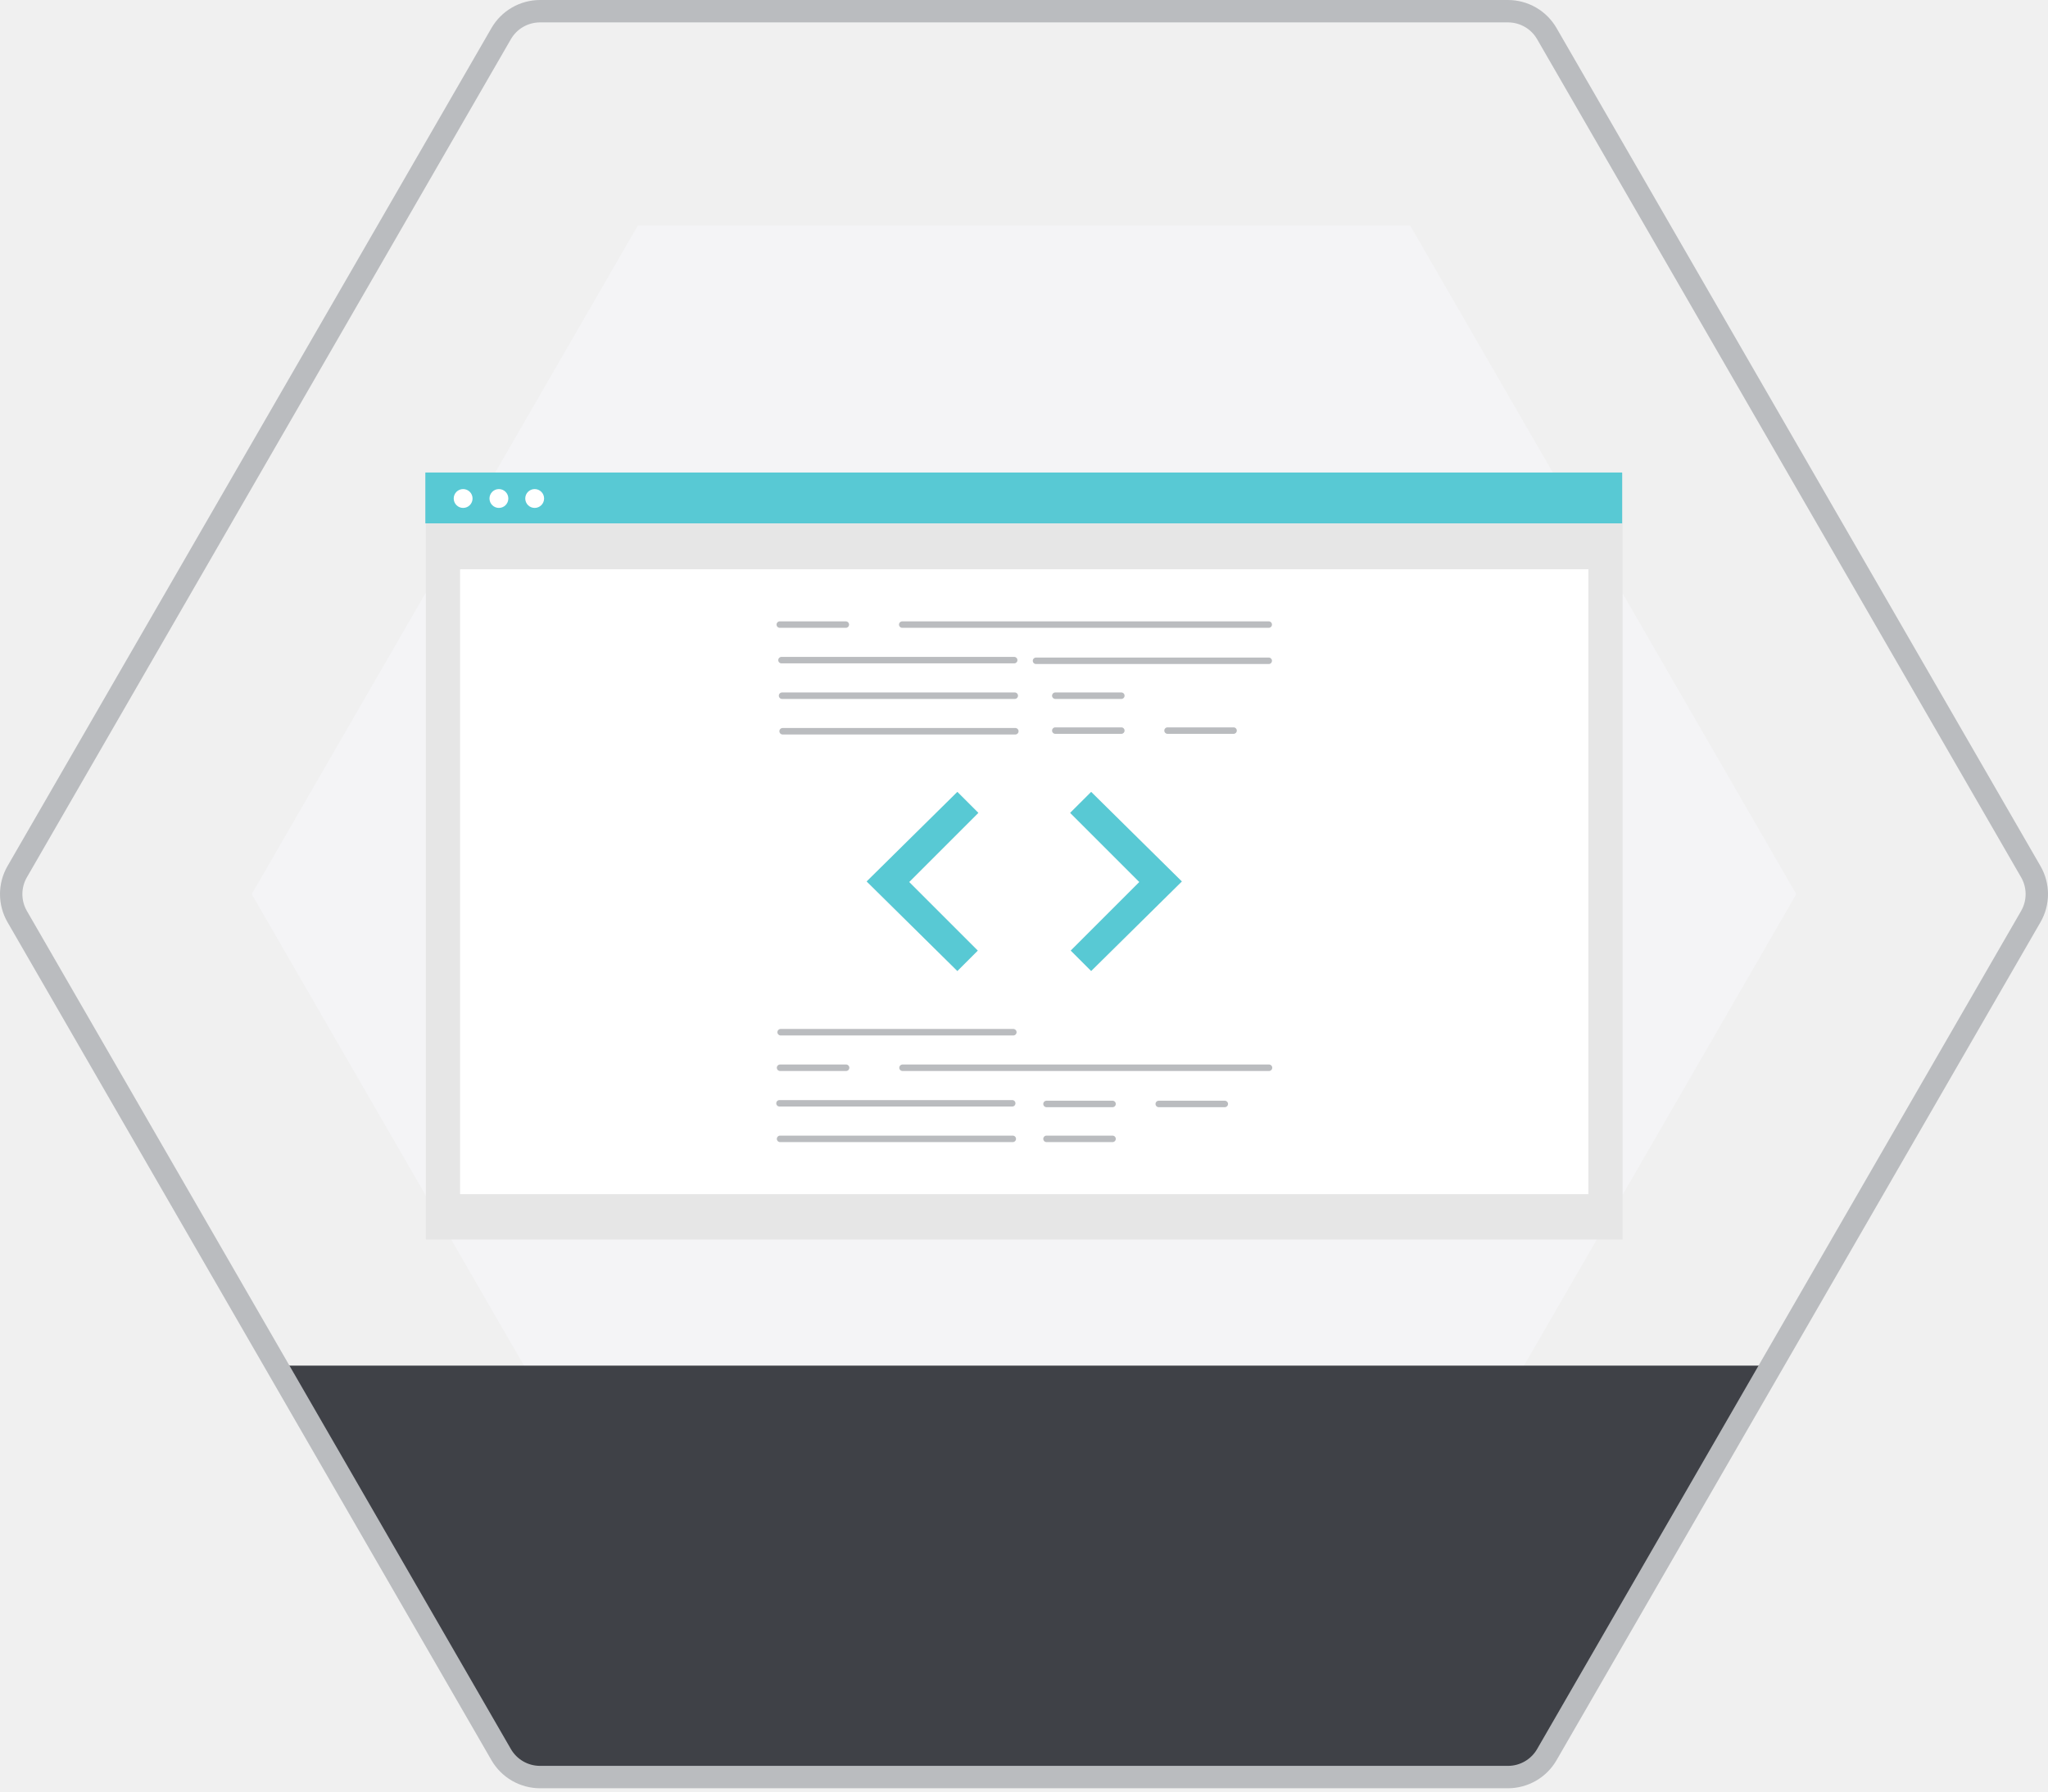
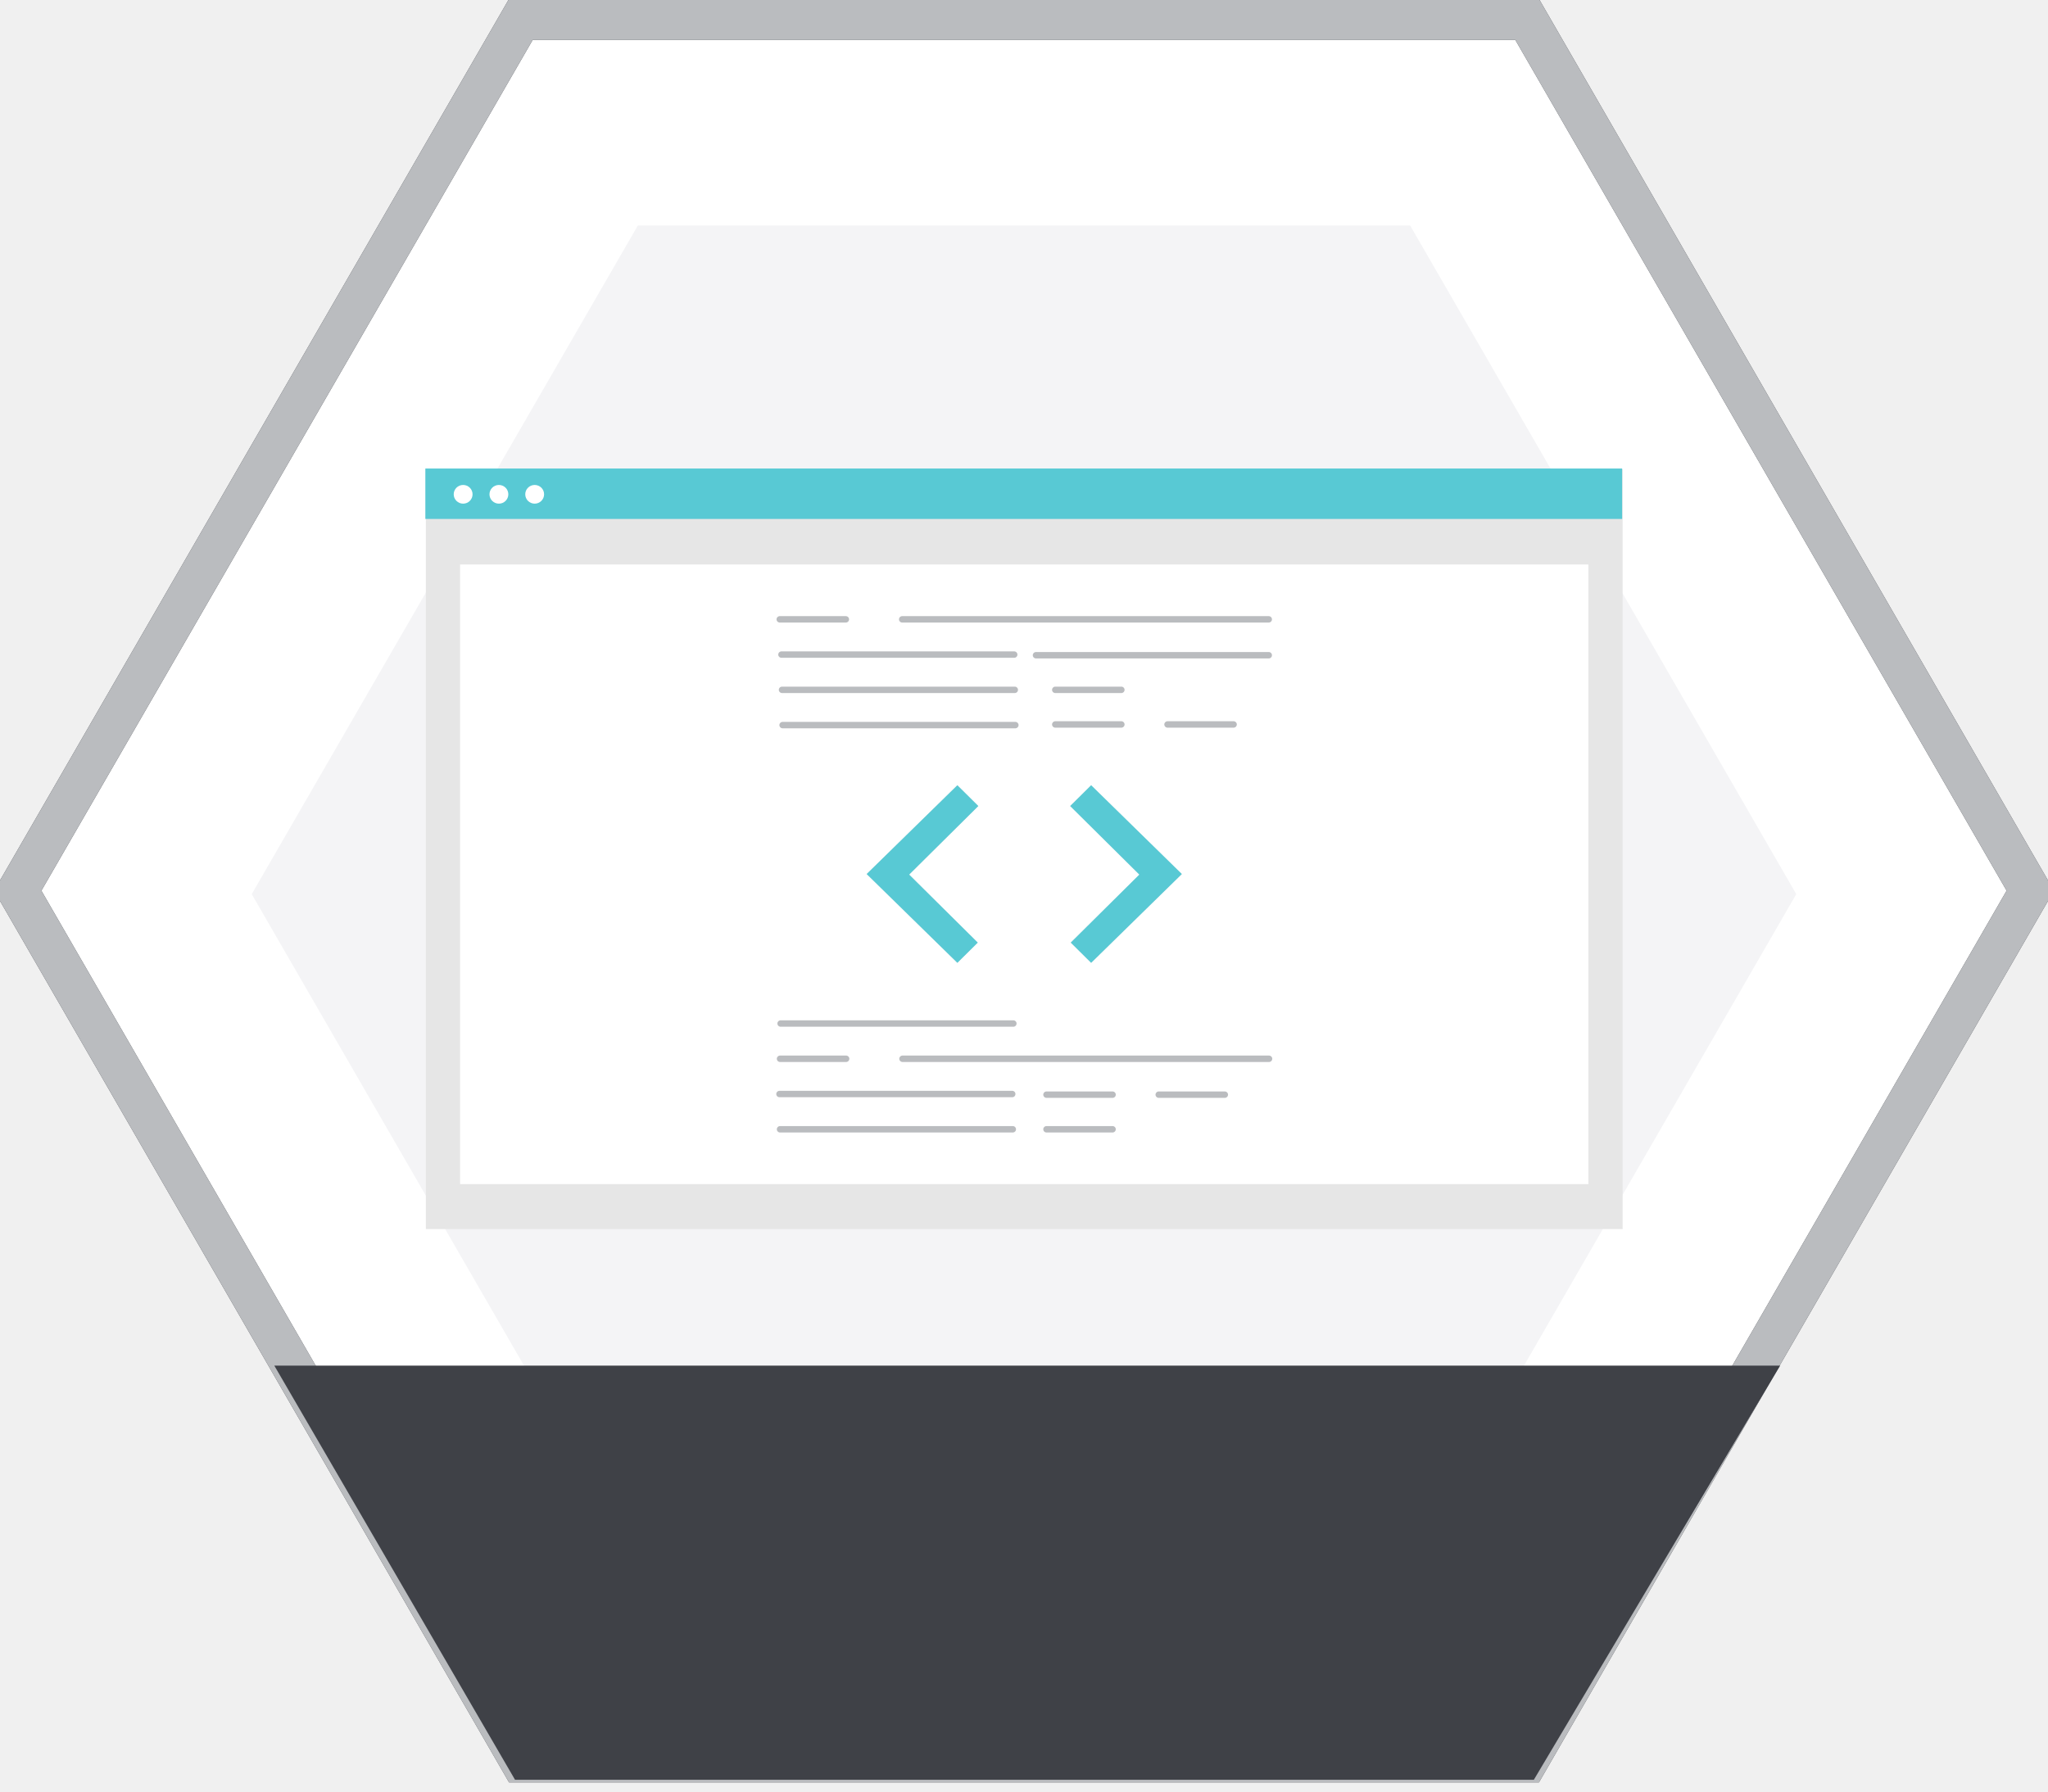
- <svg xmlns="http://www.w3.org/2000/svg" width="200" height="175" viewBox="0 0 200 175" fill="none">
-   <path d="M62.292 152.65H137.708L175.417 87.337L137.708 22.024H62.292L24.583 87.337L62.292 152.65Z" fill="#F4F4F6" />
-   <path d="M26.788 133.39H173.845L149.791 173.844H50.295L26.788 133.39Z" fill="#3F4147" />
-   <path d="M147.268 174.674H52.732C51.773 174.673 50.831 174.419 50 173.94C49.169 173.46 48.479 172.771 47.998 171.941L0.73 90.07C0.252 89.238 6.10352e-05 88.296 6.10352e-05 87.337C6.10352e-05 86.377 0.252 85.435 0.73 84.603L47.998 2.733C48.479 1.903 49.169 1.214 50 0.734C50.831 0.255 51.773 0.002 52.732 0H147.268C148.227 0.002 149.169 0.255 150 0.734C150.831 1.214 151.521 1.903 152.002 2.733L199.27 84.603C199.748 85.435 200 86.377 200 87.337C200 88.296 199.748 89.238 199.27 90.07L152.002 171.941C151.521 172.771 150.831 173.46 150 173.94C149.169 174.419 148.227 174.673 147.268 174.674ZM52.732 2.187C52.157 2.188 51.591 2.34 51.093 2.627C50.594 2.915 50.18 3.329 49.892 3.827L2.624 85.697C2.337 86.195 2.186 86.761 2.186 87.337C2.186 87.912 2.337 88.478 2.624 88.977L49.892 170.847C50.18 171.345 50.594 171.759 51.093 172.047C51.591 172.335 52.157 172.486 52.732 172.487H147.268C147.843 172.487 148.409 172.335 148.907 172.047C149.405 171.759 149.82 171.345 150.108 170.847L197.376 88.977C197.663 88.478 197.814 87.912 197.814 87.337C197.814 86.761 197.663 86.195 197.376 85.697L150.108 3.827C149.82 3.329 149.406 2.915 148.907 2.627C148.409 2.34 147.843 2.188 147.268 2.187L52.732 2.187Z" fill="#BABCBF" />
-   <path d="M158.462 46.22H41.588V121.071H158.462V46.22Z" fill="#E6E6E6" />
-   <path d="M155.12 55.608H44.93V116.643H155.12V55.608Z" fill="white" />
-   <path d="M158.412 46.154H41.538V51.119H158.412V46.154Z" fill="#58C9D4" />
-   <path d="M45.228 49.613C45.736 49.613 46.148 49.201 46.148 48.692C46.148 48.184 45.736 47.772 45.228 47.772C44.72 47.772 44.308 48.184 44.308 48.692C44.308 49.201 44.72 49.613 45.228 49.613Z" fill="white" />
-   <path d="M48.721 49.613C49.23 49.613 49.642 49.201 49.642 48.692C49.642 48.184 49.23 47.772 48.721 47.772C48.213 47.772 47.801 48.184 47.801 48.692C47.801 49.201 48.213 49.613 48.721 49.613Z" fill="white" />
-   <path d="M52.214 49.613C52.723 49.613 53.135 49.201 53.135 48.692C53.135 48.184 52.723 47.772 52.214 47.772C51.706 47.772 51.294 48.184 51.294 48.692C51.294 49.201 51.706 49.613 52.214 49.613Z" fill="white" />
-   <path d="M123.941 61.325H88.067C87.99 61.315 87.92 61.277 87.869 61.219C87.818 61.161 87.79 61.087 87.79 61.009C87.79 60.932 87.818 60.857 87.869 60.799C87.92 60.741 87.99 60.704 88.067 60.694H123.941C124.018 60.704 124.088 60.741 124.139 60.799C124.19 60.857 124.218 60.932 124.218 61.009C124.218 61.087 124.19 61.161 124.139 61.219C124.088 61.277 124.018 61.315 123.941 61.325V61.325Z" fill="#BABCBF" />
-   <path d="M99.084 64.797H76.275C76.198 64.787 76.128 64.75 76.077 64.692C76.026 64.634 75.998 64.559 75.998 64.482C75.998 64.404 76.026 64.33 76.077 64.272C76.128 64.214 76.198 64.176 76.275 64.166H99.084C99.16 64.176 99.231 64.214 99.282 64.272C99.332 64.33 99.361 64.404 99.361 64.482C99.361 64.559 99.332 64.634 99.282 64.692C99.231 64.75 99.16 64.787 99.084 64.797V64.797Z" fill="#BABCBF" />
-   <path d="M123.941 64.861H101.132C101.056 64.85 100.985 64.813 100.934 64.755C100.883 64.697 100.855 64.622 100.855 64.545C100.855 64.468 100.883 64.393 100.934 64.335C100.985 64.277 101.056 64.239 101.132 64.229H123.941C124.018 64.239 124.088 64.277 124.139 64.335C124.19 64.393 124.218 64.468 124.218 64.545C124.218 64.622 124.19 64.697 124.139 64.755C124.088 64.813 124.018 64.85 123.941 64.861H123.941Z" fill="#BABCBF" />
-   <path d="M99.139 68.27H76.33C76.254 68.26 76.183 68.222 76.133 68.164C76.082 68.106 76.054 68.031 76.054 67.954C76.054 67.877 76.082 67.802 76.133 67.744C76.183 67.686 76.254 67.649 76.33 67.638H99.139C99.216 67.649 99.286 67.686 99.337 67.744C99.388 67.802 99.416 67.877 99.416 67.954C99.416 68.031 99.388 68.106 99.337 68.164C99.286 68.222 99.216 68.26 99.139 68.27V68.27Z" fill="#BABCBF" />
-   <path d="M99.195 71.742H76.386C76.309 71.732 76.239 71.695 76.188 71.637C76.137 71.579 76.109 71.504 76.109 71.427C76.109 71.349 76.137 71.275 76.188 71.217C76.239 71.159 76.309 71.121 76.386 71.111H99.195C99.271 71.121 99.341 71.159 99.392 71.217C99.443 71.275 99.471 71.349 99.471 71.427C99.471 71.504 99.443 71.579 99.392 71.637C99.341 71.695 99.271 71.732 99.195 71.742V71.742Z" fill="#BABCBF" />
-   <path d="M109.547 68.27H103.014C102.938 68.26 102.868 68.222 102.817 68.164C102.766 68.106 102.738 68.031 102.738 67.954C102.738 67.877 102.766 67.802 102.817 67.744C102.868 67.686 102.938 67.649 103.014 67.638H109.547C109.624 67.649 109.694 67.686 109.745 67.744C109.796 67.802 109.824 67.877 109.824 67.954C109.824 68.031 109.796 68.106 109.745 68.164C109.694 68.222 109.624 68.26 109.547 68.27V68.27Z" fill="#BABCBF" />
-   <path d="M109.547 71.679H103.014C102.938 71.669 102.868 71.632 102.817 71.573C102.766 71.515 102.738 71.441 102.738 71.364C102.738 71.286 102.766 71.212 102.817 71.154C102.868 71.096 102.938 71.058 103.014 71.048H109.547C109.624 71.058 109.694 71.096 109.745 71.154C109.796 71.212 109.824 71.286 109.824 71.364C109.824 71.441 109.796 71.515 109.745 71.573C109.694 71.632 109.624 71.669 109.547 71.679V71.679Z" fill="#BABCBF" />
-   <path d="M120.509 71.679H113.976C113.899 71.669 113.829 71.632 113.778 71.573C113.727 71.515 113.699 71.441 113.699 71.364C113.699 71.286 113.727 71.212 113.778 71.154C113.829 71.096 113.899 71.058 113.976 71.048H120.509C120.585 71.058 120.655 71.096 120.706 71.154C120.757 71.212 120.785 71.286 120.785 71.364C120.785 71.441 120.757 71.515 120.706 71.573C120.655 71.632 120.585 71.669 120.509 71.679V71.679Z" fill="#BABCBF" />
-   <path d="M82.641 61.325H76.109C76.032 61.315 75.962 61.277 75.911 61.219C75.86 61.161 75.832 61.087 75.832 61.009C75.832 60.932 75.86 60.857 75.911 60.799C75.962 60.741 76.032 60.704 76.109 60.694H82.641C82.718 60.704 82.788 60.741 82.839 60.799C82.89 60.857 82.918 60.932 82.918 61.009C82.918 61.087 82.89 61.161 82.839 61.219C82.788 61.277 82.718 61.315 82.641 61.325Z" fill="#BABCBF" />
-   <path d="M99.001 101.14H76.192C76.115 101.13 76.045 101.092 75.994 101.034C75.943 100.976 75.915 100.902 75.915 100.824C75.915 100.747 75.943 100.672 75.994 100.614C76.045 100.556 76.115 100.519 76.192 100.509H99.001C99.077 100.519 99.148 100.556 99.199 100.614C99.249 100.672 99.278 100.747 99.278 100.824C99.278 100.902 99.249 100.976 99.199 101.034C99.148 101.092 99.077 101.13 99.001 101.14H99.001Z" fill="#BABCBF" />
-   <path d="M98.89 108.085H76.081C76.005 108.075 75.934 108.037 75.883 107.979C75.832 107.921 75.804 107.846 75.804 107.769C75.804 107.692 75.832 107.617 75.883 107.559C75.934 107.501 76.005 107.464 76.081 107.454H98.89C98.967 107.464 99.037 107.501 99.088 107.559C99.139 107.617 99.167 107.692 99.167 107.769C99.167 107.846 99.139 107.921 99.088 107.979C99.037 108.037 98.967 108.075 98.89 108.085H98.89Z" fill="#BABCBF" />
-   <path d="M98.945 111.557H76.137C76.06 111.547 75.99 111.51 75.939 111.452C75.888 111.394 75.86 111.319 75.86 111.242C75.86 111.164 75.888 111.09 75.939 111.032C75.99 110.974 76.06 110.936 76.137 110.926H98.945C99.022 110.936 99.092 110.974 99.143 111.032C99.194 111.09 99.222 111.164 99.222 111.242C99.222 111.319 99.194 111.394 99.143 111.452C99.092 111.51 99.022 111.547 98.945 111.557H98.945Z" fill="#BABCBF" />
-   <path d="M108.689 108.148H102.156C102.08 108.138 102.009 108.1 101.959 108.042C101.908 107.984 101.88 107.91 101.88 107.832C101.88 107.755 101.908 107.681 101.959 107.622C102.009 107.564 102.08 107.527 102.156 107.517H108.689C108.766 107.527 108.836 107.564 108.887 107.622C108.938 107.681 108.966 107.755 108.966 107.832C108.966 107.91 108.938 107.984 108.887 108.042C108.836 108.1 108.766 108.138 108.689 108.148V108.148Z" fill="#BABCBF" />
-   <path d="M108.689 111.557H102.156C102.08 111.547 102.009 111.51 101.959 111.452C101.908 111.394 101.88 111.319 101.88 111.242C101.88 111.164 101.908 111.09 101.959 111.032C102.009 110.974 102.08 110.936 102.156 110.926H108.689C108.766 110.936 108.836 110.974 108.887 111.032C108.938 111.09 108.966 111.164 108.966 111.242C108.966 111.319 108.938 111.394 108.887 111.452C108.836 111.51 108.766 111.547 108.689 111.557V111.557Z" fill="#BABCBF" />
-   <path d="M119.65 108.148H113.118C113.041 108.138 112.971 108.1 112.92 108.042C112.869 107.984 112.841 107.91 112.841 107.832C112.841 107.755 112.869 107.681 112.92 107.622C112.971 107.564 113.041 107.527 113.118 107.517H119.65C119.727 107.527 119.797 107.564 119.848 107.622C119.899 107.681 119.927 107.755 119.927 107.832C119.927 107.91 119.899 107.984 119.848 108.042C119.797 108.1 119.727 108.138 119.65 108.148V108.148Z" fill="#BABCBF" />
-   <path d="M123.969 104.612H88.095C88.018 104.602 87.948 104.565 87.897 104.507C87.846 104.449 87.818 104.374 87.818 104.297C87.818 104.22 87.846 104.145 87.897 104.087C87.948 104.029 88.018 103.991 88.095 103.981H123.969C124.045 103.991 124.116 104.029 124.166 104.087C124.217 104.145 124.245 104.22 124.245 104.297C124.245 104.374 124.217 104.449 124.166 104.507C124.116 104.565 124.045 104.602 123.969 104.612V104.612Z" fill="#BABCBF" />
-   <path d="M82.669 104.612H76.137C76.06 104.602 75.99 104.565 75.939 104.507C75.888 104.449 75.86 104.374 75.86 104.297C75.86 104.22 75.888 104.145 75.939 104.087C75.99 104.029 76.06 103.991 76.137 103.981H82.669C82.746 103.991 82.816 104.029 82.867 104.087C82.918 104.145 82.946 104.22 82.946 104.297C82.946 104.374 82.918 104.449 82.867 104.507C82.816 104.565 82.746 104.602 82.669 104.612V104.612Z" fill="#BABCBF" />
-   <path d="M93.492 77.352L84.635 86.099L93.492 94.846L95.485 92.853L88.787 86.154L95.541 79.4L93.492 77.352Z" fill="#E6E6E6" />
-   <path d="M106.558 77.352L115.415 86.099L106.558 94.846L104.565 92.853L111.263 86.154L104.509 79.4L106.558 77.352Z" fill="#E6E6E6" />
-   <path d="M93.492 77.352L84.635 86.099L93.492 94.846L95.485 92.853L88.787 86.154L95.541 79.4L93.492 77.352Z" fill="#58C9D4" />
-   <path d="M106.558 77.352L115.415 86.099L106.558 94.846L104.565 92.853L111.263 86.154L104.509 79.4L106.558 77.352Z" fill="#58C9D4" />
+ <svg xmlns="http://www.w3.org/2000/svg" class="badge brasiljs" width="400" height="350" viewBox="0 0 400 350" fill="none">
+   <path class="badge-border--hidden" fill="#FFFFFF" d="M298.268 3.795L396.536 174L298.268 344.205L101.732 344.205L3.464 174L101.732 3.795L298.268 3.795Z" stroke="#3F4147" stroke-width="8" />
+   <path class="badge-border" d="M298.268 3.795L396.536 174L298.268 344.205L101.732 344.205L3.464 174L101.732 3.795L298.268 3.795Z" stroke="#BABCBF" stroke-width="8" />
+   <path class="badge__bg" d="M124.583 305.3H275.416L350.833 174.674L275.417 44.049H124.583L49.166 174.674L124.583 305.3Z" fill="#F4F4F6" />
+   <path d="M53.575 266.78H347.689L299.581 347.689H100.589L53.575 266.78Z" fill="#3F4147" />
+   <path d="M316.923 91.663H83.177V240.105H316.923V91.663Z" fill="#E6E6E6" />
+   <path d="M310.239 110.281H89.861V231.323H310.239V110.281Z" fill="white" />
+   <path d="M316.823 91.531H83.077V101.378H316.823V91.531Z" fill="#58C9D4" />
+   <path d="M90.456 98.391C91.473 98.391 92.297 97.573 92.297 96.566C92.297 95.558 91.473 94.74 90.456 94.74C89.44 94.74 88.616 95.558 88.616 96.566C88.616 97.573 89.44 98.391 90.456 98.391Z" fill="white" />
+   <path d="M97.442 98.391C98.459 98.391 99.283 97.573 99.283 96.566C99.283 95.558 98.459 94.74 97.442 94.74C96.426 94.74 95.602 95.558 95.602 96.566C95.602 97.573 96.426 98.391 97.442 98.391Z" fill="white" />
+   <path d="M104.429 98.391C105.445 98.391 106.269 97.573 106.269 96.566C106.269 95.558 105.445 94.74 104.429 94.74C103.412 94.74 102.588 95.558 102.588 96.566C102.588 97.573 103.412 98.391 104.429 98.391Z" fill="white" />
+   <g class="content">
+     <path d="M165.283 121.618H152.218C152.065 121.598 151.924 121.524 151.822 121.409C151.72 121.293 151.664 121.145 151.664 120.992C151.664 120.839 151.72 120.691 151.822 120.576C151.924 120.461 152.065 120.386 152.218 120.366H165.283C165.436 120.386 165.577 120.461 165.679 120.576C165.78 120.691 165.837 120.839 165.837 120.992C165.837 121.145 165.78 121.293 165.679 121.409C165.577 121.524 165.436 121.598 165.283 121.618Z" fill="#BABCBF" />
+     <path d="M247.882 121.618H176.134C175.981 121.598 175.84 121.524 175.738 121.409C175.636 121.293 175.58 121.145 175.58 120.992C175.58 120.839 175.636 120.691 175.738 120.576C175.84 120.461 175.981 120.386 176.134 120.366H247.882C248.035 120.386 248.176 120.461 248.277 120.576C248.379 120.691 248.435 120.839 248.435 120.992C248.435 121.145 248.379 121.293 248.277 121.409C248.176 121.524 248.035 121.598 247.882 121.618Z" fill="#BABCBF" />
+     <path d="M198.168 128.505H152.55C152.397 128.485 152.256 128.41 152.154 128.295C152.052 128.18 151.996 128.032 151.996 127.879C151.996 127.726 152.052 127.578 152.154 127.462C152.256 127.347 152.397 127.273 152.55 127.253H198.168C198.321 127.273 198.461 127.347 198.563 127.462C198.665 127.578 198.721 127.726 198.721 127.879C198.721 128.032 198.665 128.18 198.563 128.295C198.461 128.41 198.321 128.485 198.168 128.505Z" fill="#BABCBF" />
+     <path d="M247.882 128.63H202.264C202.111 128.61 201.97 128.535 201.869 128.42C201.767 128.305 201.711 128.157 201.711 128.004C201.711 127.851 201.767 127.703 201.869 127.588C201.97 127.472 202.111 127.398 202.264 127.378H247.882C248.035 127.398 248.176 127.472 248.277 127.588C248.379 127.703 248.435 127.851 248.435 128.004C248.435 128.157 248.379 128.305 248.277 128.42C248.176 128.535 248.035 128.61 247.882 128.63H247.882Z" fill="#BABCBF" />
+     <path d="M198.278 135.391H152.661C152.507 135.371 152.367 135.297 152.265 135.182C152.163 135.066 152.107 134.919 152.107 134.765C152.107 134.612 152.163 134.464 152.265 134.349C152.367 134.234 152.507 134.159 152.661 134.139H198.278C198.431 134.159 198.572 134.234 198.674 134.349C198.776 134.464 198.832 134.612 198.832 134.765C198.832 134.919 198.776 135.066 198.674 135.182C198.572 135.297 198.431 135.371 198.278 135.391Z" fill="#BABCBF" />
+     <path d="M219.094 135.391H206.029C205.876 135.371 205.735 135.297 205.633 135.182C205.531 135.066 205.475 134.919 205.475 134.765C205.475 134.612 205.531 134.464 205.633 134.349C205.735 134.234 205.876 134.159 206.029 134.139H219.094C219.247 134.159 219.388 134.234 219.49 134.349C219.591 134.464 219.648 134.612 219.648 134.765C219.648 134.919 219.591 135.066 219.49 135.182C219.388 135.297 219.247 135.371 219.094 135.391Z" fill="#BABCBF" />
+     <path d="M198.389 142.278H152.771C152.618 142.258 152.478 142.183 152.376 142.068C152.274 141.953 152.218 141.805 152.218 141.652C152.218 141.499 152.274 141.351 152.376 141.236C152.478 141.12 152.618 141.046 152.771 141.026H198.389C198.542 141.046 198.683 141.12 198.785 141.236C198.886 141.351 198.943 141.499 198.943 141.652C198.943 141.805 198.886 141.953 198.785 142.068C198.683 142.183 198.542 142.258 198.389 142.278Z" fill="#BABCBF" />
+     <path d="M219.094 142.153H206.029C205.876 142.133 205.735 142.058 205.633 141.943C205.531 141.828 205.475 141.68 205.475 141.527C205.475 141.374 205.531 141.226 205.633 141.11C205.735 140.995 205.876 140.921 206.029 140.901H219.094C219.247 140.921 219.388 140.995 219.49 141.11C219.591 141.226 219.648 141.374 219.648 141.527C219.648 141.68 219.591 141.828 219.49 141.943C219.388 142.058 219.247 142.133 219.094 142.153Z" fill="#BABCBF" />
+     <path d="M241.017 142.153H227.952C227.799 142.133 227.658 142.058 227.556 141.943C227.454 141.828 227.398 141.68 227.398 141.527C227.398 141.374 227.454 141.226 227.556 141.11C227.658 140.995 227.799 140.921 227.952 140.901H241.017C241.17 140.921 241.311 140.995 241.413 141.11C241.514 141.226 241.571 141.374 241.571 141.527C241.571 141.68 241.514 141.828 241.413 141.943C241.311 142.058 241.17 142.133 241.017 142.153Z" fill="#BABCBF" />
+     <g class="tag left">
+       <path d="M186.985 153.402L169.269 170.749L186.985 188.096L190.971 184.144L177.573 170.859L191.081 157.464L186.985 153.402Z" fill="#E6E6E6" />
+       <path d="M213.115 153.402L230.83 170.749L213.115 188.096L209.129 184.144L222.526 170.859L209.018 157.464L213.115 153.402Z" fill="#E6E6E6" />
+     </g>
+     <g class="tag right">
+       <path d="M186.985 153.402L169.269 170.749L186.985 188.096L190.971 184.144L177.573 170.859L191.081 157.464L186.985 153.402Z" fill="#58C9D4" />
+       <path d="M213.115 153.402L230.83 170.749L213.115 188.096L209.129 184.144L222.526 170.859L209.018 157.464L213.115 153.402Z" fill="#58C9D4" />
+     </g>
+     <path d="M198.001 200.579H152.384C152.231 200.559 152.09 200.484 151.988 200.369C151.886 200.254 151.83 200.106 151.83 199.953C151.83 199.799 151.886 199.651 151.988 199.536C152.09 199.421 152.231 199.346 152.384 199.326H198.001C198.155 199.346 198.295 199.421 198.397 199.536C198.499 199.651 198.555 199.799 198.555 199.953C198.555 200.106 198.499 200.254 198.397 200.369C198.295 200.484 198.155 200.559 198.001 200.579H198.001Z" fill="#BABCBF" />
+     <path d="M165.338 207.465H152.273C152.12 207.445 151.979 207.371 151.877 207.255C151.776 207.14 151.719 206.992 151.719 206.839C151.719 206.686 151.776 206.538 151.877 206.423C151.979 206.308 152.12 206.233 152.273 206.213H165.338C165.491 206.233 165.632 206.308 165.734 206.423C165.836 206.538 165.892 206.686 165.892 206.839C165.892 206.992 165.836 207.14 165.734 207.255C165.632 207.371 165.491 207.445 165.338 207.465Z" fill="#BABCBF" />
+     <path d="M247.937 207.465H176.189C176.036 207.445 175.895 207.371 175.794 207.255C175.692 207.14 175.635 206.992 175.635 206.839C175.635 206.686 175.692 206.538 175.794 206.423C175.895 206.308 176.036 206.233 176.189 206.213H247.937C248.09 206.233 248.231 206.308 248.333 206.423C248.435 206.538 248.491 206.686 248.491 206.839C248.491 206.992 248.435 207.14 248.333 207.255C248.231 207.371 248.09 207.445 247.937 207.465Z" fill="#BABCBF" />
+     <path d="M197.78 214.352H152.162C152.009 214.332 151.869 214.257 151.767 214.142C151.665 214.027 151.609 213.879 151.609 213.726C151.609 213.572 151.665 213.425 151.767 213.309C151.869 213.194 152.009 213.12 152.162 213.1H197.78C197.933 213.12 198.074 213.194 198.176 213.309C198.277 213.425 198.334 213.572 198.334 213.726C198.334 213.879 198.277 214.027 198.176 214.142C198.074 214.257 197.933 214.332 197.78 214.352H197.78Z" fill="#BABCBF" />
+     <path d="M217.378 214.477H204.313C204.159 214.457 204.019 214.382 203.917 214.267C203.815 214.152 203.759 214.004 203.759 213.851C203.759 213.698 203.815 213.55 203.917 213.435C204.019 213.319 204.159 213.245 204.313 213.225H217.378C217.531 213.245 217.672 213.319 217.773 213.435C217.875 213.55 217.931 213.698 217.931 213.851C217.931 214.004 217.875 214.152 217.773 214.267C217.672 214.382 217.531 214.457 217.378 214.477Z" fill="#BABCBF" />
+     <path d="M239.301 214.477H226.236C226.082 214.457 225.942 214.382 225.84 214.267C225.738 214.152 225.682 214.004 225.682 213.851C225.682 213.698 225.738 213.55 225.84 213.435C225.942 213.319 226.082 213.245 226.236 213.225H239.301C239.454 213.245 239.595 213.319 239.696 213.435C239.798 213.55 239.854 213.698 239.854 213.851C239.854 214.004 239.798 214.152 239.696 214.267C239.595 214.382 239.454 214.457 239.301 214.477Z" fill="#BABCBF" />
+     <path d="M197.891 221.238H152.273C152.12 221.218 151.979 221.144 151.877 221.028C151.776 220.913 151.719 220.765 151.719 220.612C151.719 220.459 151.776 220.311 151.877 220.196C151.979 220.081 152.12 220.006 152.273 219.986H197.891C198.044 220.006 198.184 220.081 198.286 220.196C198.388 220.311 198.444 220.459 198.444 220.612C198.444 220.765 198.388 220.913 198.286 221.028C198.184 221.144 198.044 221.218 197.891 221.238H197.891Z" fill="#BABCBF" />
+     <path d="M217.378 221.238H204.313C204.159 221.218 204.019 221.144 203.917 221.028C203.815 220.913 203.759 220.765 203.759 220.612C203.759 220.459 203.815 220.311 203.917 220.196C204.019 220.081 204.159 220.006 204.313 219.986H217.378C217.531 220.006 217.672 220.081 217.773 220.196C217.875 220.311 217.931 220.459 217.931 220.612C217.931 220.765 217.875 220.913 217.773 221.028C217.672 221.144 217.531 221.218 217.378 221.238Z" fill="#BABCBF" />
+   </g>
</svg>
